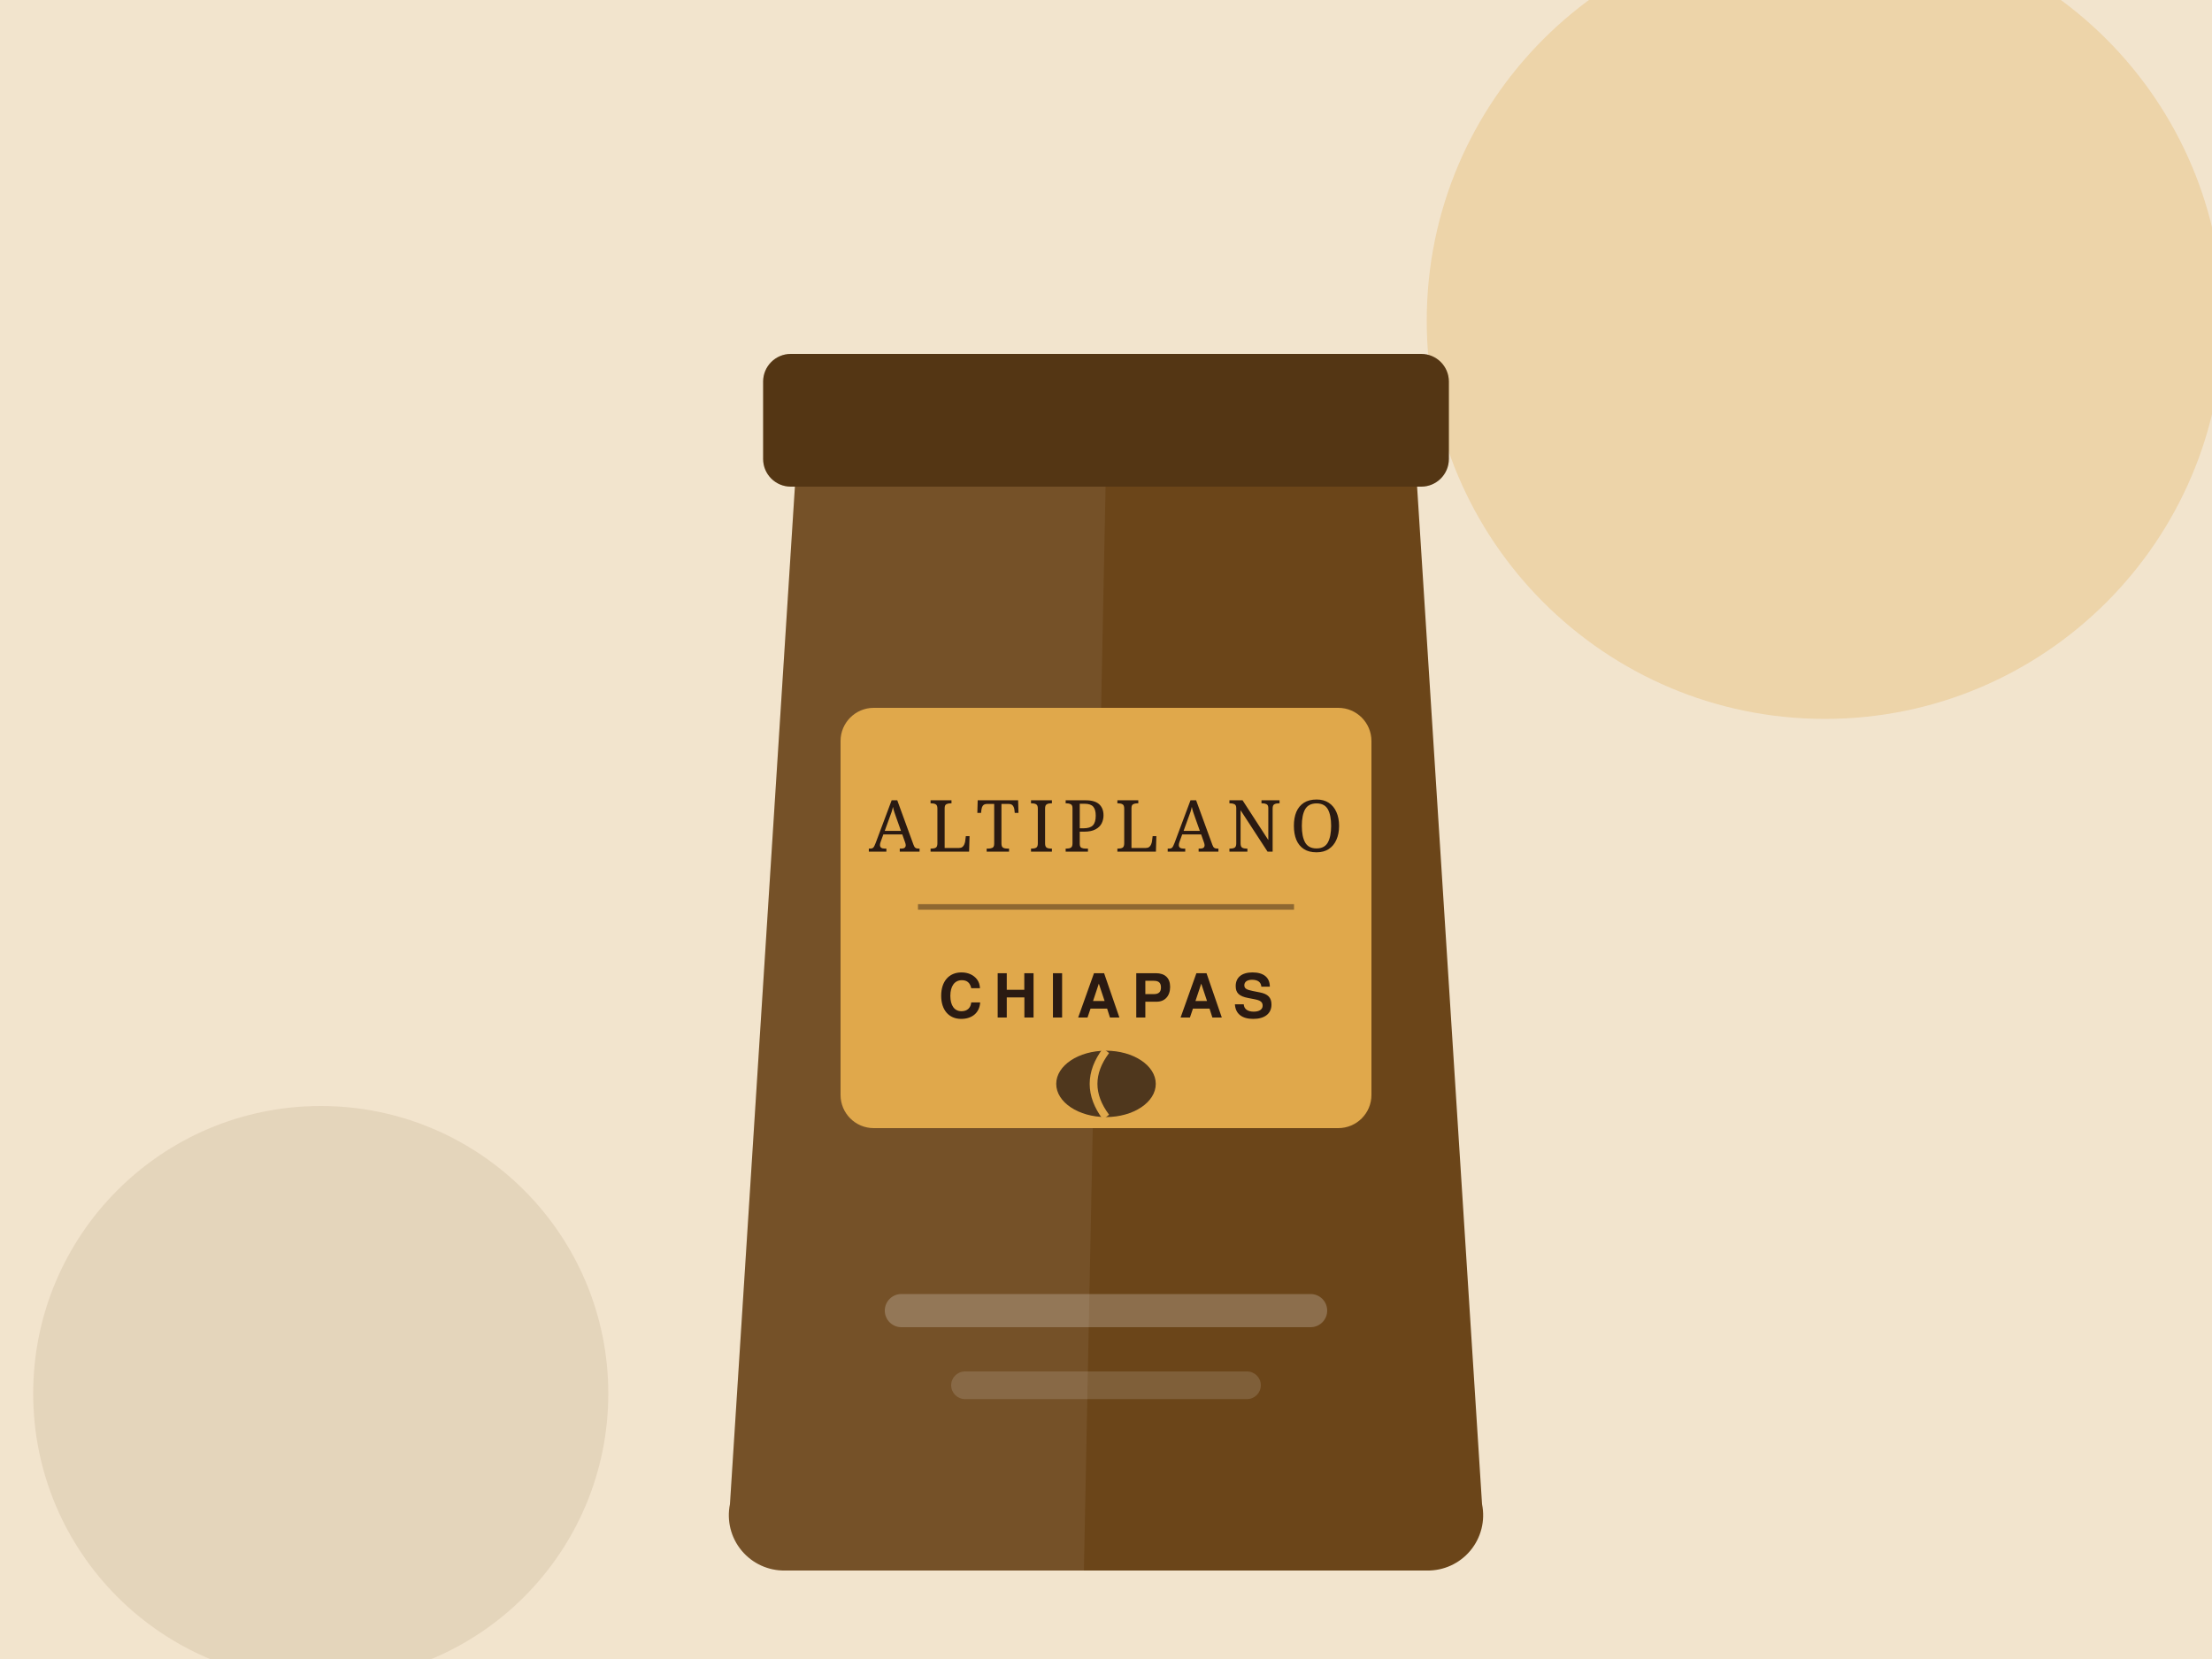
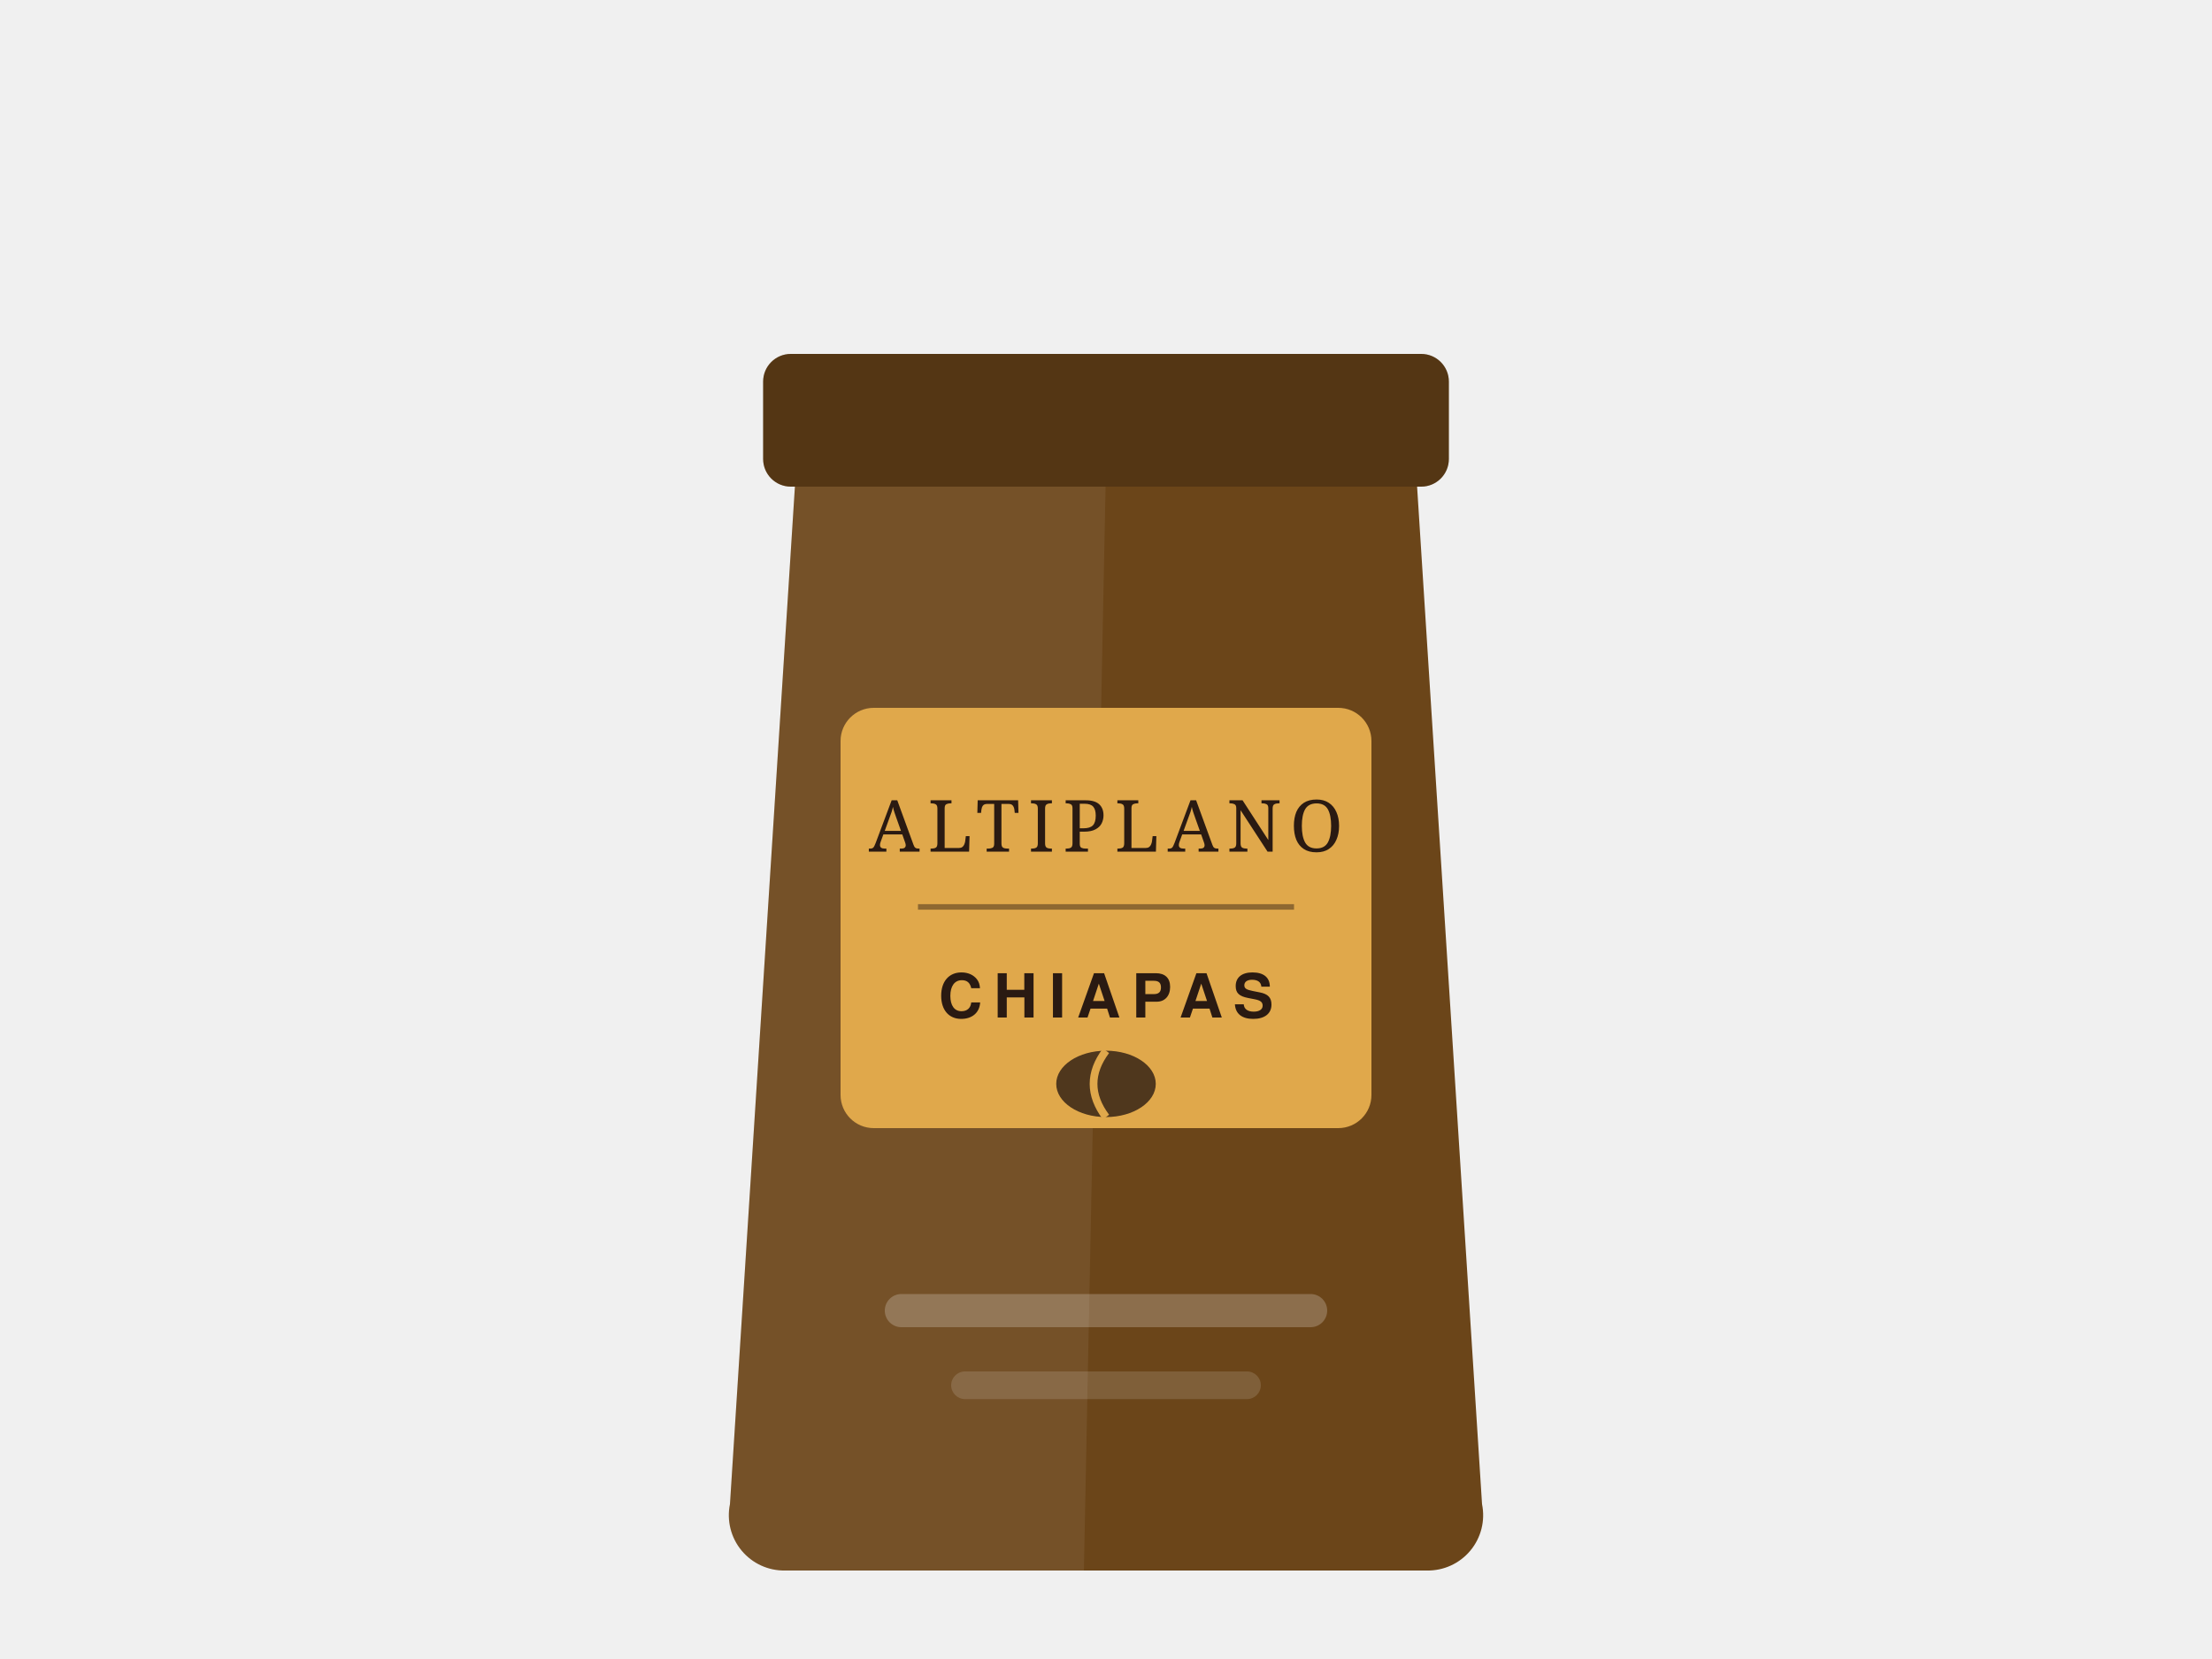
<svg xmlns="http://www.w3.org/2000/svg" viewBox="0 0 400 300" width="400" height="300" role="img" aria-label="El Triunfo Honey — Chiapas">
-   <rect width="400" height="300" fill="#f2e4cd" />
-   <circle cx="330" cy="58" r="72" fill="#e0a84b" opacity=".28" />
-   <circle cx="58" cy="252" r="52" fill="#6b4519" opacity=".10" />
  <g transform="translate(130 58)">
    <path d="M14 26 H126 L138 214 A10 10 0 0 1 128 226 H12 A10 10 0 0 1 2 214 Z" fill="#6b4519" />
    <path d="M14 26 H70 L66 226 H12 A10 10 0 0 1 2 214 Z" fill="#ffffff" opacity=".07" />
    <rect x="8" y="6" width="124" height="24" rx="5" fill="#6b4519" />
    <rect x="8" y="6" width="124" height="24" rx="5" fill="#000" opacity=".22" />
    <rect x="22" y="70" width="96" height="76" rx="6" fill="#e0a84b" />
    <text x="70" y="96" font-family="Georgia, serif" font-size="13" fill="#2a1a12" text-anchor="middle" letter-spacing="1.5">ALTIPLANO</text>
    <line x1="36" y1="106" x2="104" y2="106" stroke="#2a1a12" stroke-width="1" opacity=".45" />
    <text x="70" y="126" font-family="Helvetica, Arial, sans-serif" font-size="11" fill="#2a1a12" text-anchor="middle" letter-spacing="2" font-weight="bold">CHIAPAS</text>
    <ellipse cx="70" cy="138" rx="9" ry="6" fill="#2a1a12" opacity=".8" />
    <path d="M70 132 c-3 4 -3 8 0 12" stroke="#e0a84b" stroke-width="1.4" fill="none" />
    <rect x="30" y="176" width="80" height="6" rx="3" fill="#fff" opacity=".22" />
    <rect x="42" y="190" width="56" height="5" rx="2.5" fill="#fff" opacity=".14" />
  </g>
</svg>
